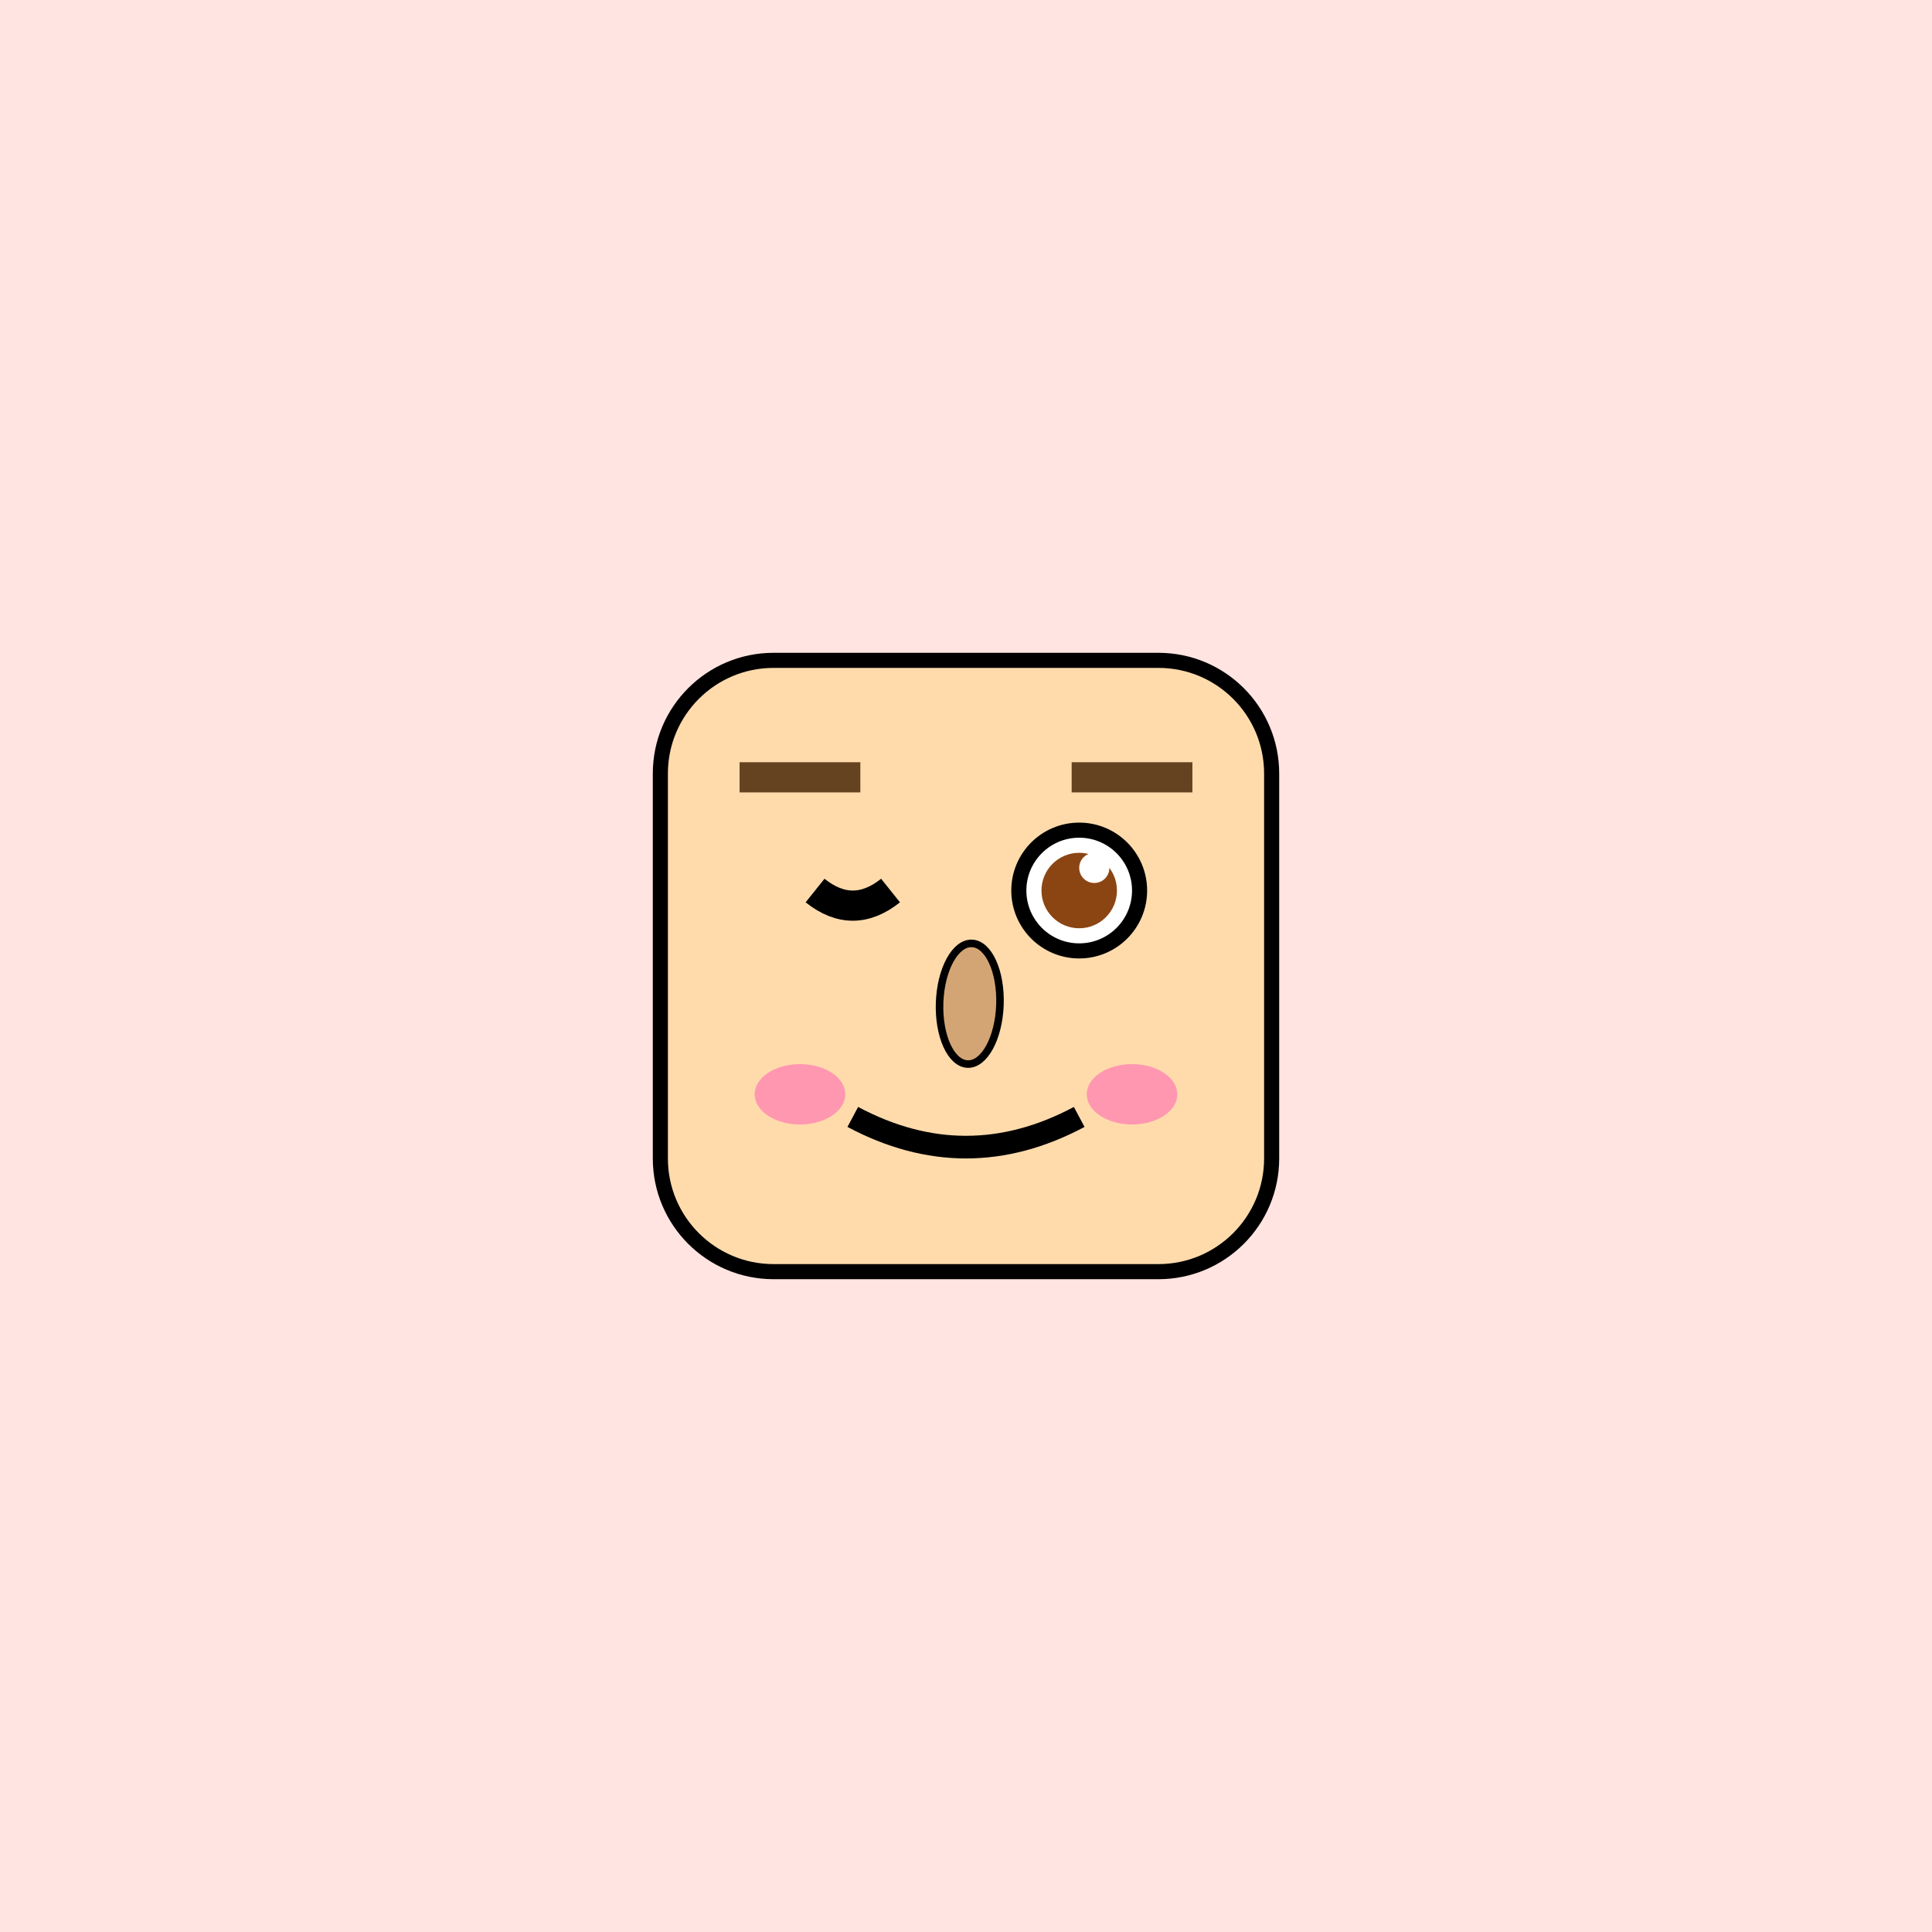
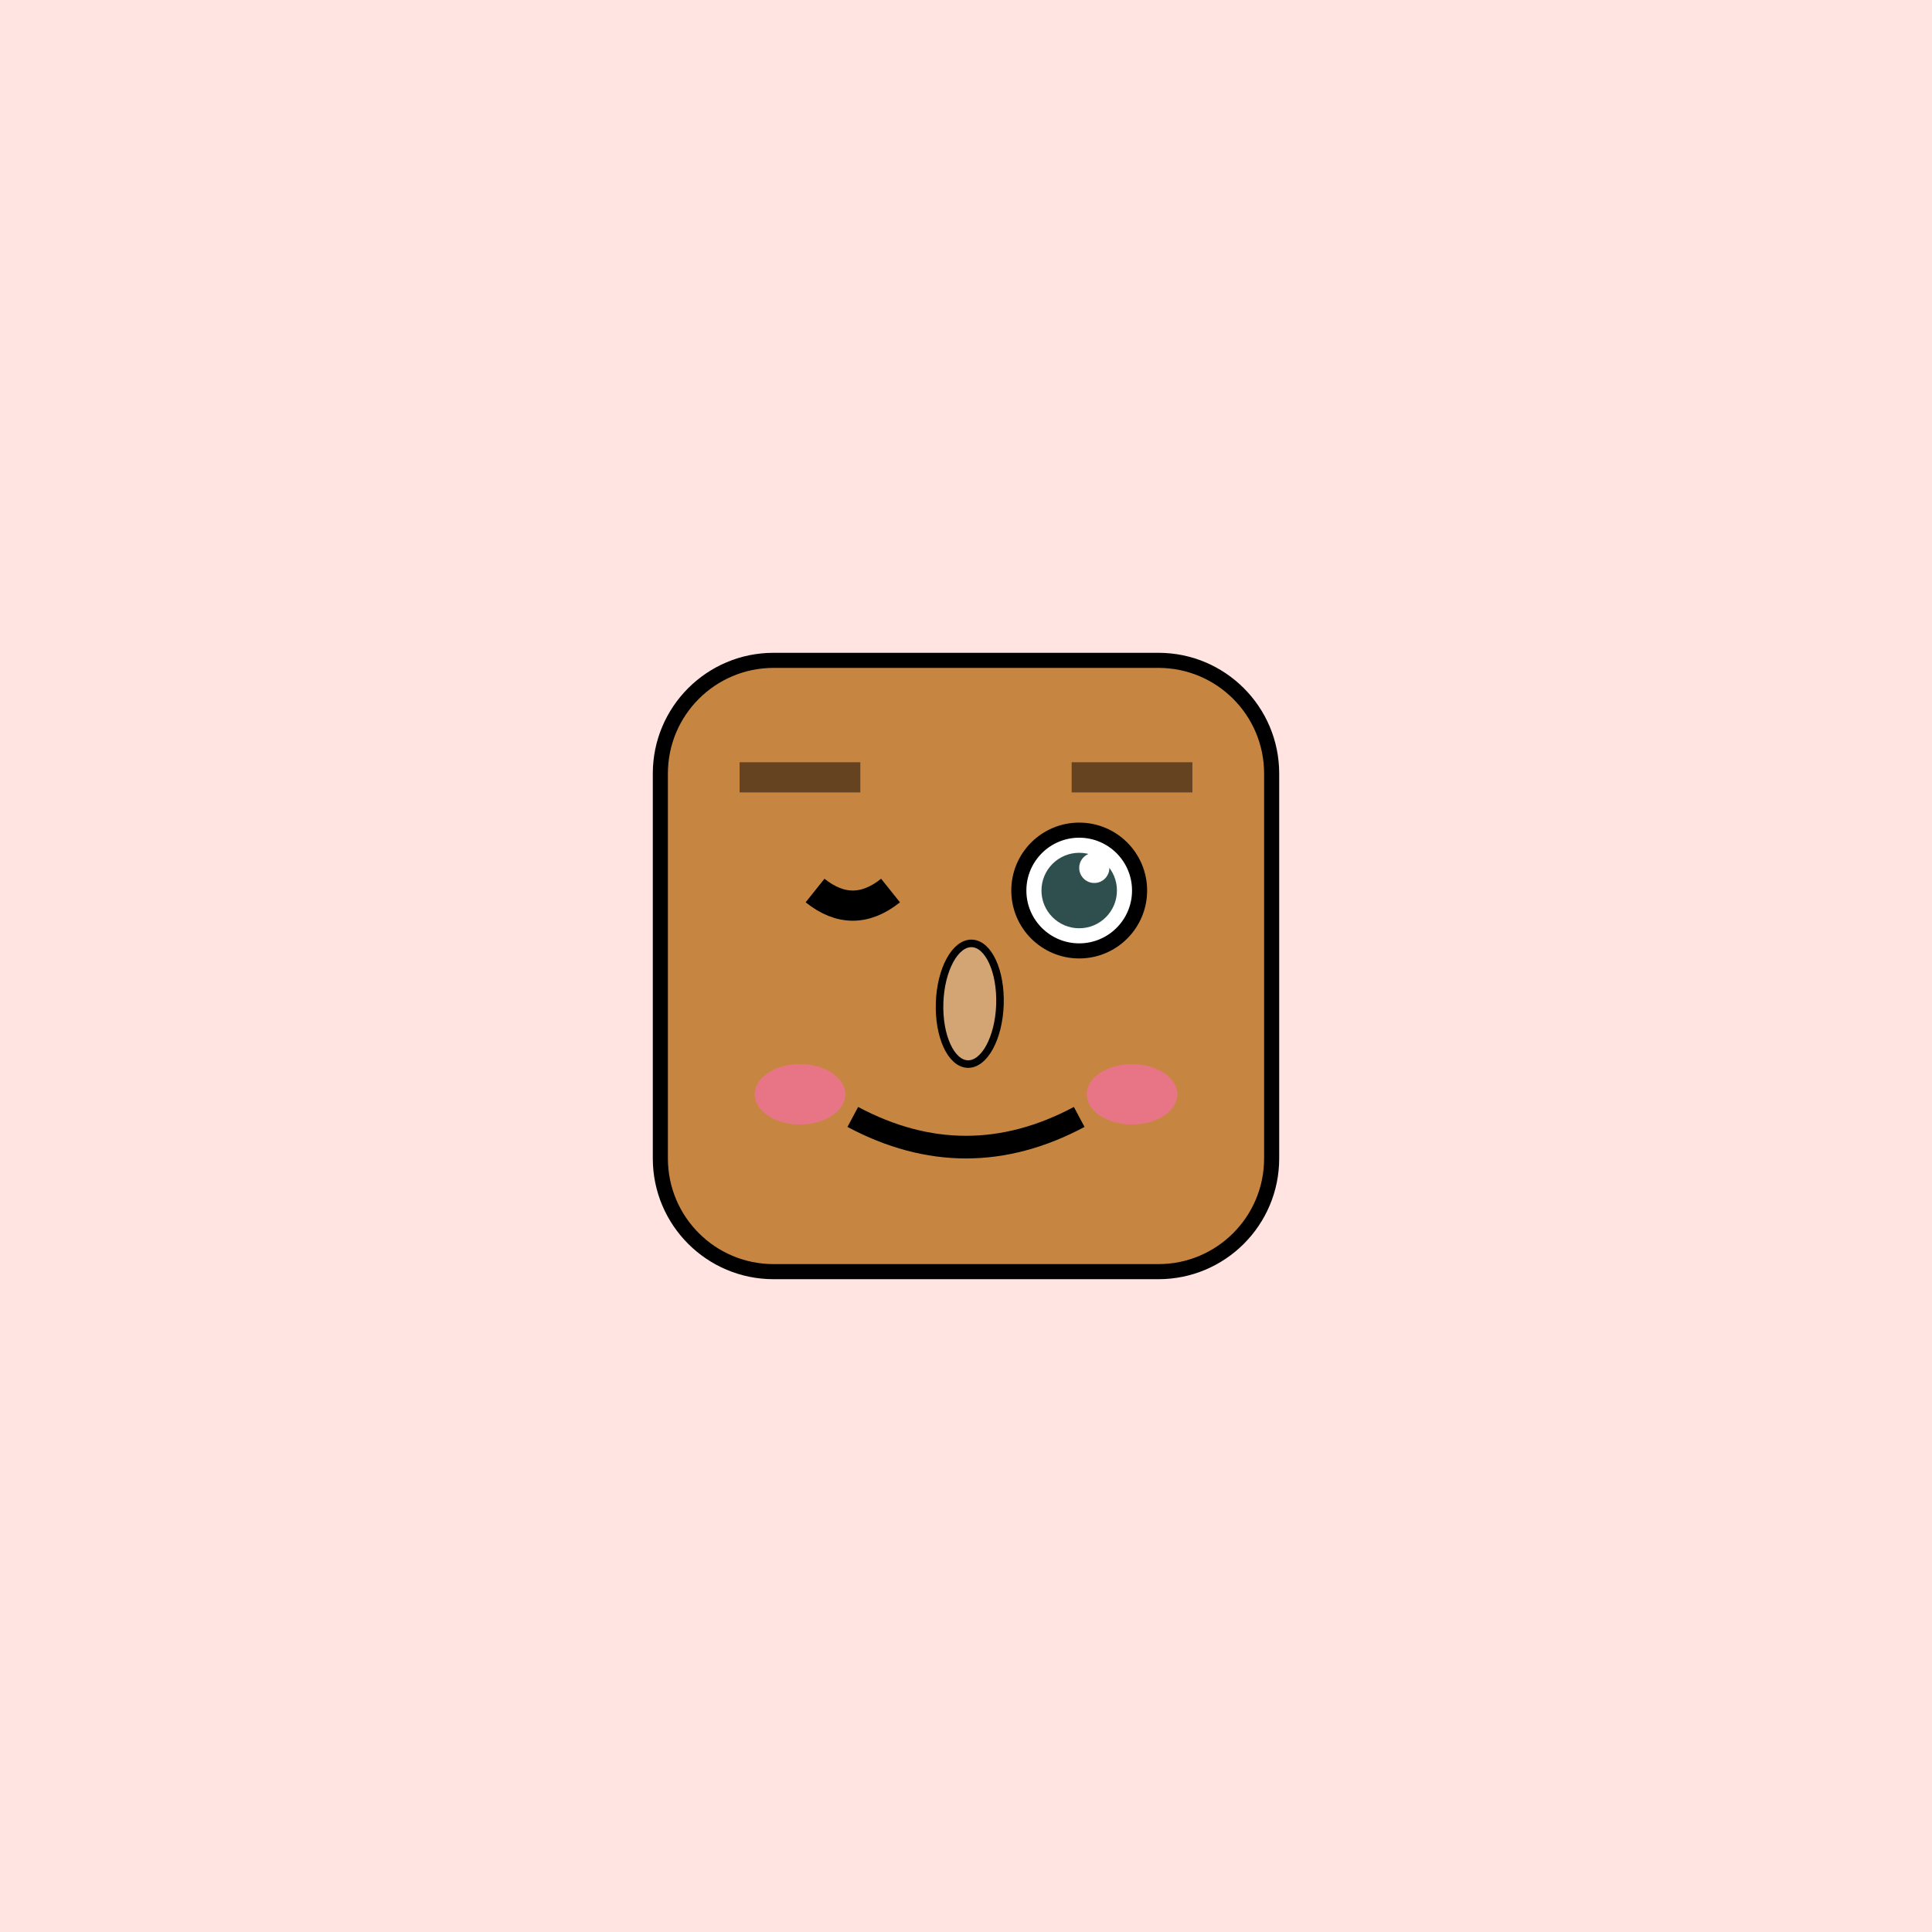
<svg xmlns="http://www.w3.org/2000/svg" width="256" height="256">
  <rect width="100%" height="100%" fill="#FFE4E1" />
-   <rect x="87.5" y="87.5" width="81" height="81" rx="15" ry="15" fill="#FFDBAC" stroke="#000" stroke-width="2" />
+   <rect x="87.5" y="87.5" width="81" height="81" rx="15" ry="15" fill="#C68642" stroke="#000" stroke-width="2" />
  <path d="M 108 118 Q 113 122 118 118" stroke="#000" stroke-width="4" fill="none" />
  <circle cx="143" cy="118" r="8" fill="white" stroke="#000" stroke-width="2" />
-   <circle cx="143" cy="118" r="5" fill="#8B4513" />
+   <circle cx="143" cy="118" r="5" fill="#2F4F4F" />
  <circle cx="145" cy="115" r="2" fill="white" />
  <line x1="98" y1="103" x2="114" y2="103" stroke="#654321" stroke-width="4" />
  <line x1="142" y1="103" x2="158" y2="103" stroke="#654321" stroke-width="4" />
  <ellipse cx="128.5" cy="133" rx="4" ry="8" fill="#D4A574" stroke="#000" stroke-width="1" transform="rotate(2 128.5 133)" />
  <ellipse cx="106" cy="145" rx="6" ry="4" fill="#FF69B4" fill-opacity="0.6" />
  <ellipse cx="150" cy="145" rx="6" ry="4" fill="#FF69B4" fill-opacity="0.6" />
  <path d="M 113 148 Q 128 156 143 148" stroke="#000" stroke-width="3" fill="none" />
</svg>
